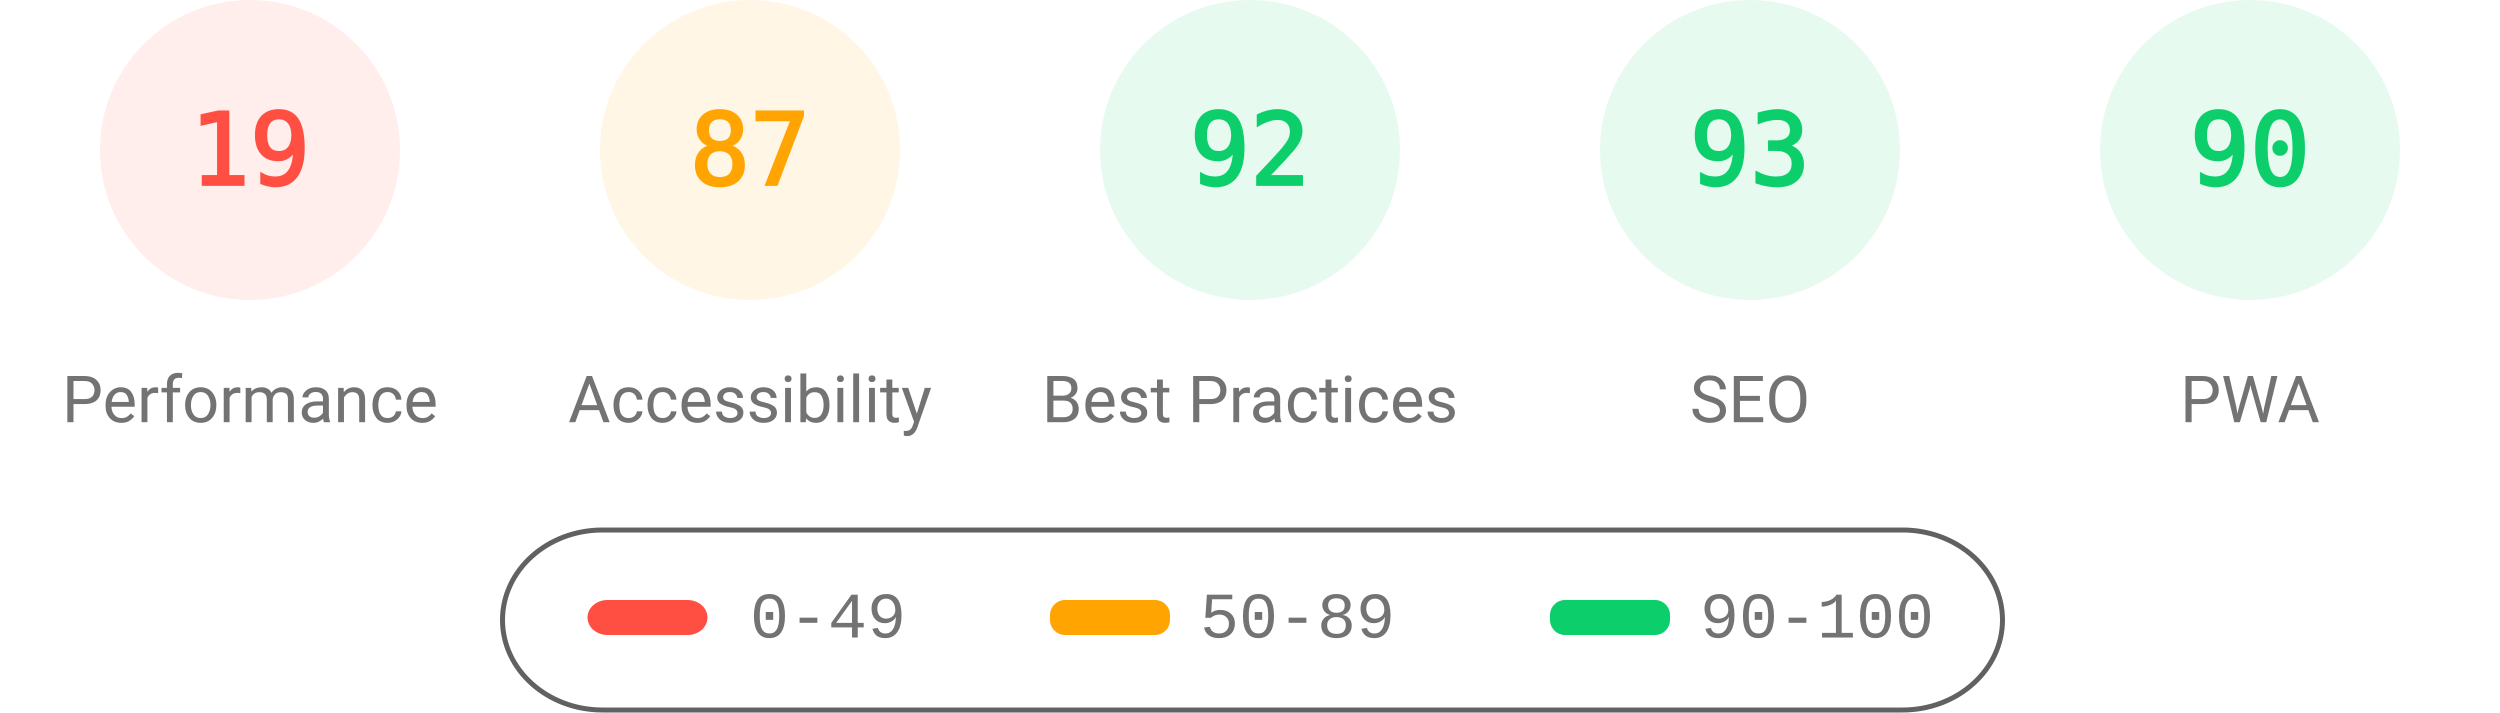
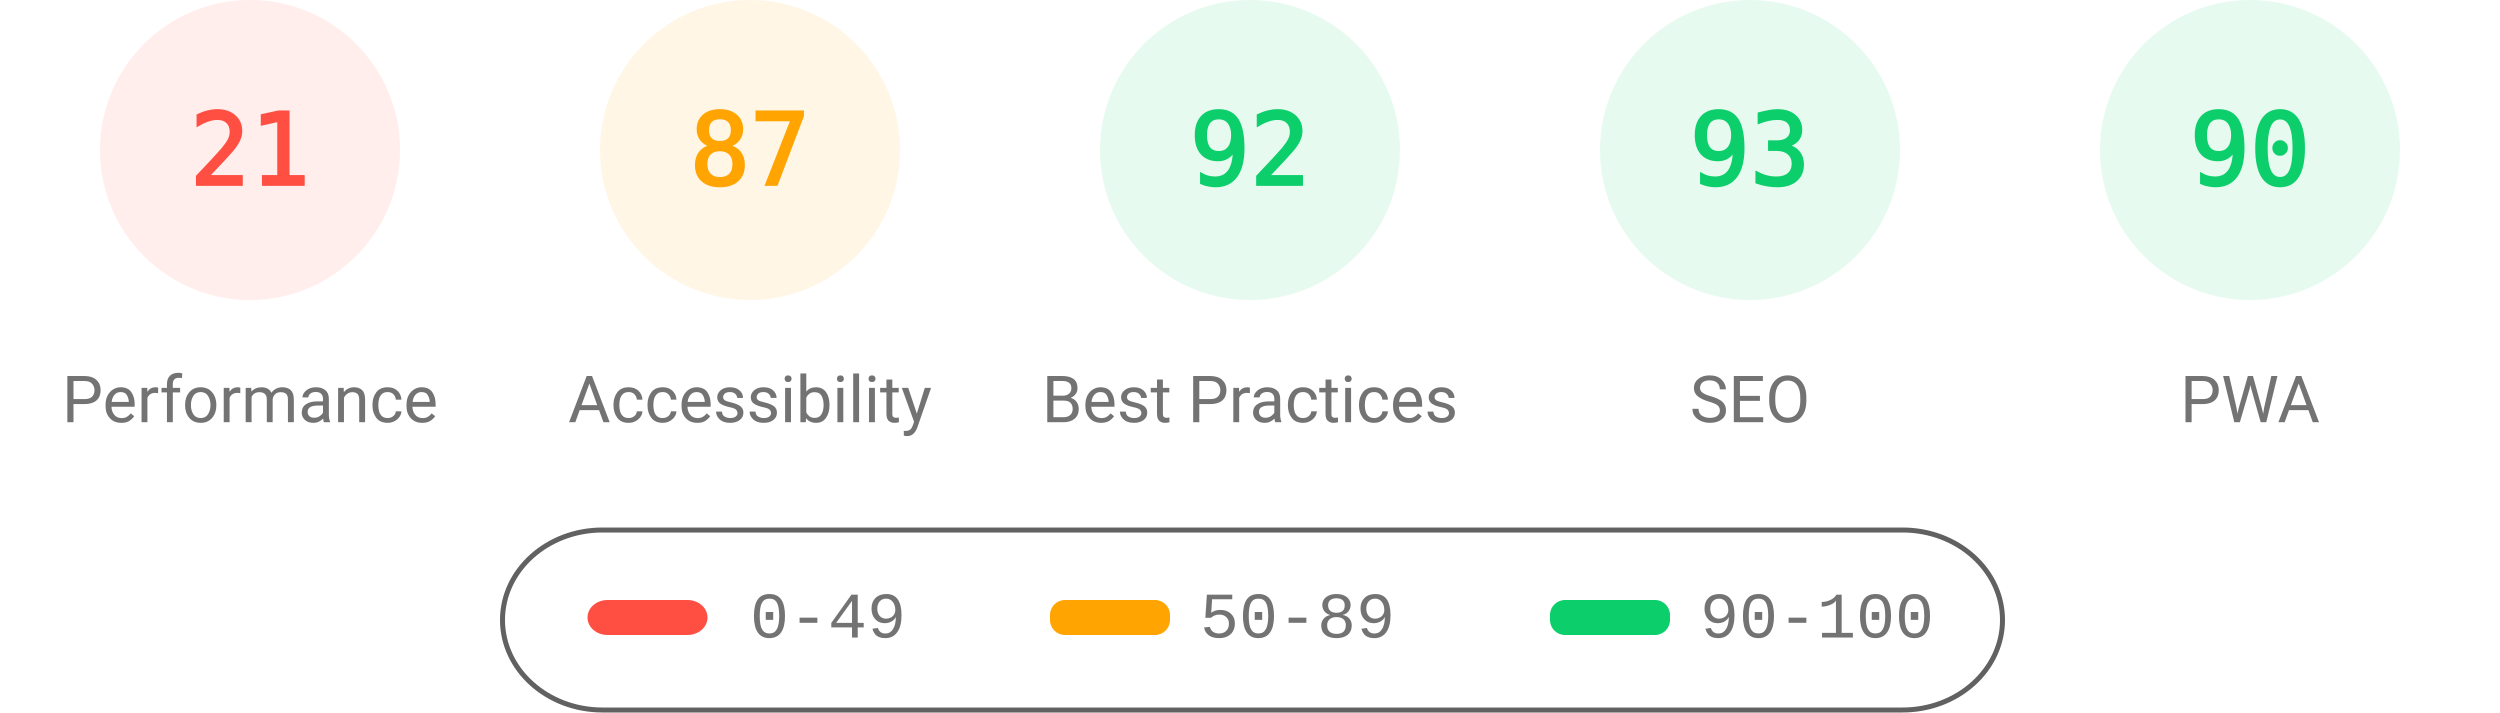
<svg xmlns="http://www.w3.org/2000/svg" fill="none" width="1000" height="285">
  <style>.gauge-base{opacity:.1}.gauge-arc{fill:none;animation-delay:250ms;stroke-linecap:round;transform:rotate(-90deg);transform-origin:100px 60px;animation:load-gauge 1s ease forwards}.guage-text{font-size:40px;font-family:monospace;text-align:center}.guage-red{color:#ff4e42;fill:#ff4e42;stroke:#ff4e42}.guage-orange{color:#ffa400;fill:#ffa400;stroke:#ffa400}.guage-green{color:#0cce6b;fill:#0cce6b;stroke:#0cce6b}.guage-undefined{color:#5c5c5c;fill:#5c5c5c;stroke:#5c5c5c}.guage-title{color:#737373;fill:#737373;stroke:none;font-size:26px;line-height:26px;font-family:Roboto,Halvetica,Arial,sans-serif}@keyframes load-gauge{from{stroke-dasharray:0 352.858}}</style>
  <svg class="guage-div guage-perf guage-red" viewBox="0 0 200 200" width="200" height="200">
    <circle class="gauge-base" r="56" cx="100" cy="60" stroke-width="8" />
-     <circle class="gauge-arc guage-arc-1" r="56" cx="100" cy="60" stroke-width="8" style="stroke-dasharray:66.853,351.858" />
-     <text class="guage-text" x="100" y="60" alignment-baseline="central" dominant-baseline="central" text-anchor="middle">19</text>
+     <circle class="gauge-arc guage-arc-1" r="56" cx="100" cy="60" stroke-width="8" style="stroke-dasharray:73.89,351.858" />
+     <text class="guage-text" x="100" y="60" alignment-baseline="central" dominant-baseline="central" text-anchor="middle">21</text>
    <text class="guage-title" x="100" y="160" alignment-baseline="central" dominant-baseline="central" text-anchor="middle">Performance</text>
  </svg>
  <svg class="guage-div guage-acc guage-orange" viewBox="0 0 200 200" width="200" height="200" x="200">
    <circle class="gauge-base" r="56" cx="100" cy="60" stroke-width="8" />
    <circle class="gauge-arc guage-arc-2" r="56" cx="100" cy="60" stroke-width="8" style="stroke-dasharray:306.116,351.858" />
    <text class="guage-text" x="100" y="60" alignment-baseline="central" dominant-baseline="central" text-anchor="middle">87</text>
    <text class="guage-title" x="100" y="160" alignment-baseline="central" dominant-baseline="central" text-anchor="middle">Accessibility</text>
  </svg>
  <svg class="guage-div guage-best guage-green" viewBox="0 0 200 200" width="200" height="200" x="400">
    <circle class="gauge-base" r="56" cx="100" cy="60" stroke-width="8" />
    <circle class="gauge-arc guage-arc-3" r="56" cx="100" cy="60" stroke-width="8" style="stroke-dasharray:323.709,351.858" />
    <text class="guage-text" x="100" y="60" alignment-baseline="central" dominant-baseline="central" text-anchor="middle">92</text>
    <text class="guage-title" x="100" y="160" alignment-baseline="central" dominant-baseline="central" text-anchor="middle">Best Practices</text>
  </svg>
  <svg class="guage-div guage-seo guage-green" viewBox="0 0 200 200" width="200" height="200" x="600">
    <circle class="gauge-base" r="56" cx="100" cy="60" stroke-width="8" />
    <circle class="gauge-arc guage-arc-4" r="56" cx="100" cy="60" stroke-width="8" style="stroke-dasharray:327.228,351.858" />
    <text class="guage-text" x="100" y="60" alignment-baseline="central" dominant-baseline="central" text-anchor="middle">93</text>
    <text class="guage-title" x="100" y="160" alignment-baseline="central" dominant-baseline="central" text-anchor="middle">SEO</text>
  </svg>
  <svg class="guage-div guage-pwa guage-green" viewBox="0 0 200 200" width="200" height="200" x="800">
    <circle class="gauge-base" r="56" cx="100" cy="60" stroke-width="8" />
    <circle class="gauge-arc guage-arc-4" r="56" cx="100" cy="60" stroke-width="8" style="stroke-dasharray:316.672,351.858" />
    <text class="guage-text" x="100" y="60" alignment-baseline="central" dominant-baseline="central" text-anchor="middle">90</text>
    <text class="guage-title" x="100" y="160" alignment-baseline="central" dominant-baseline="central" text-anchor="middle">PWA</text>
  </svg>
  <svg width="604" height="76" x="200" y="210">
    <path fill="none" id="canvas_background" d="M-1-1h604v80H-1z" />
    <rect fill-opacity="0" stroke="#616161" stroke-width="2" rx="40" id="svg_2" height="72" width="600" y="2" x="1" fill="#000" />
    <rect stroke="#000" rx="8" id="svg_3" height="14" width="48" y="30" x="35" stroke-opacity="null" stroke-width="0" fill="#ff4e42" />
    <rect stroke="#000" rx="6" id="svg_4" height="14" width="48" y="30" x="220" stroke-opacity="null" stroke-width="0" fill="#ffa400" />
    <rect stroke="#000" rx="6" id="svg_5" height="14" width="48" y="30" x="420" stroke-opacity="null" stroke-width="0" fill="#0cce6b" />
    <text xml:space="preserve" text-anchor="start" font-family="'Courier New', Courier, monospace" font-size="26" id="svg_6" y="45" x="100" stroke-opacity="null" stroke-width="0" stroke="#000" fill="#737373">0-49</text>
    <text xml:space="preserve" text-anchor="start" font-family="'Courier New', Courier, monospace" font-size="26" id="svg_7" y="45" x="280" stroke-opacity="null" stroke-width="0" stroke="#000" fill="#737373">50-89</text>
    <text xml:space="preserve" text-anchor="start" font-family="'Courier New', Courier, monospace" font-size="26" id="svg_8" y="45" x="480" stroke-opacity="null" stroke-width="0" stroke="#000" fill="#737373">90-100</text>
  </svg>
</svg>
